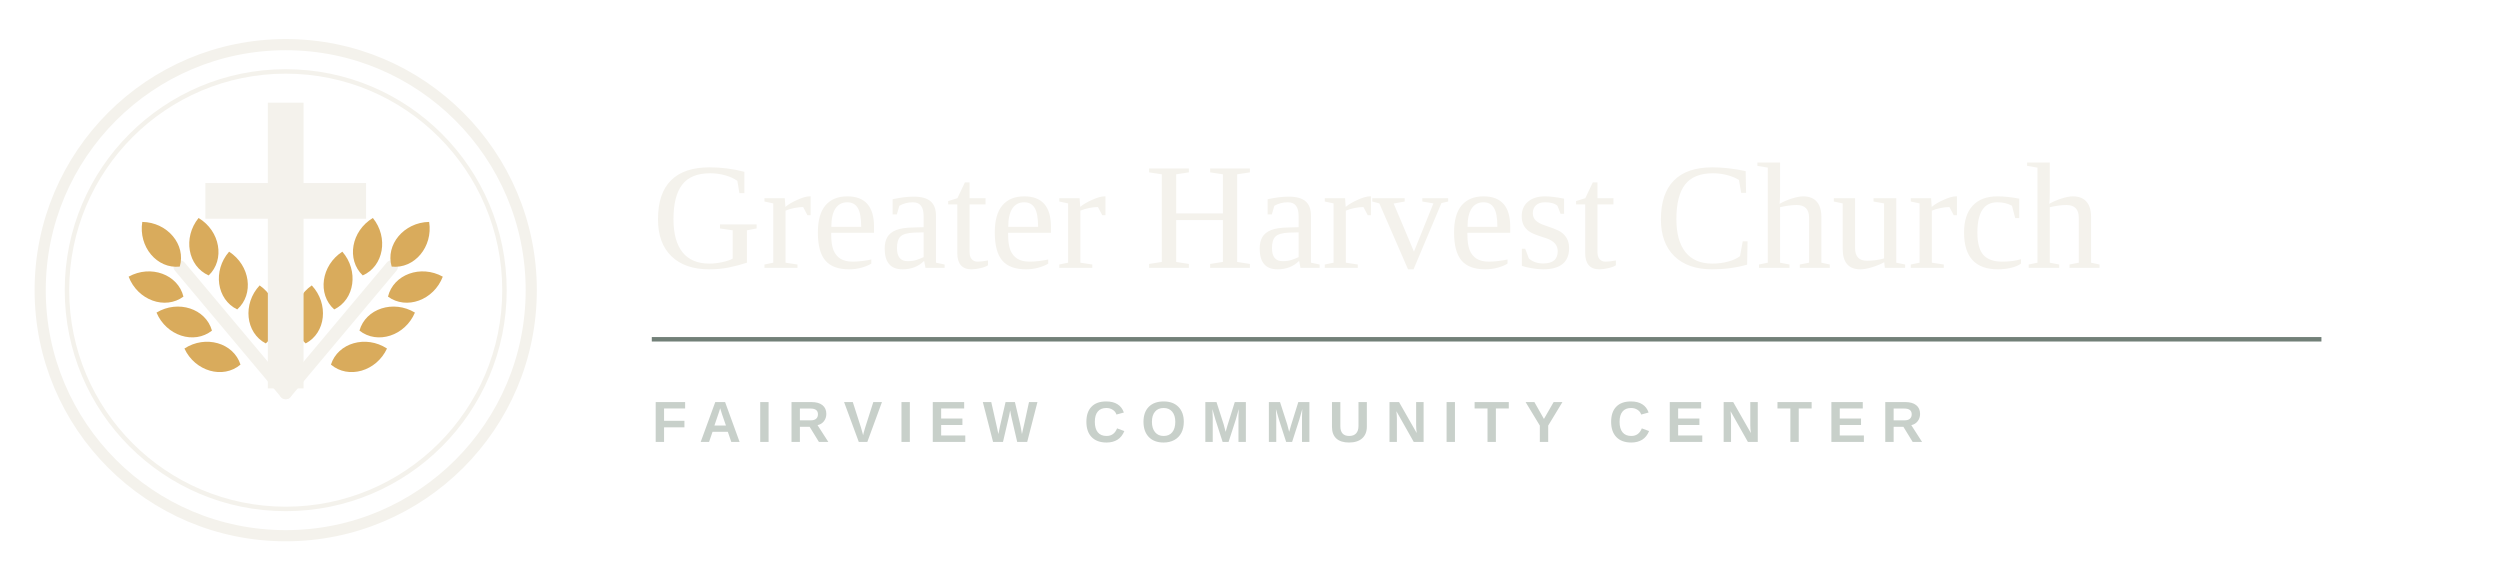
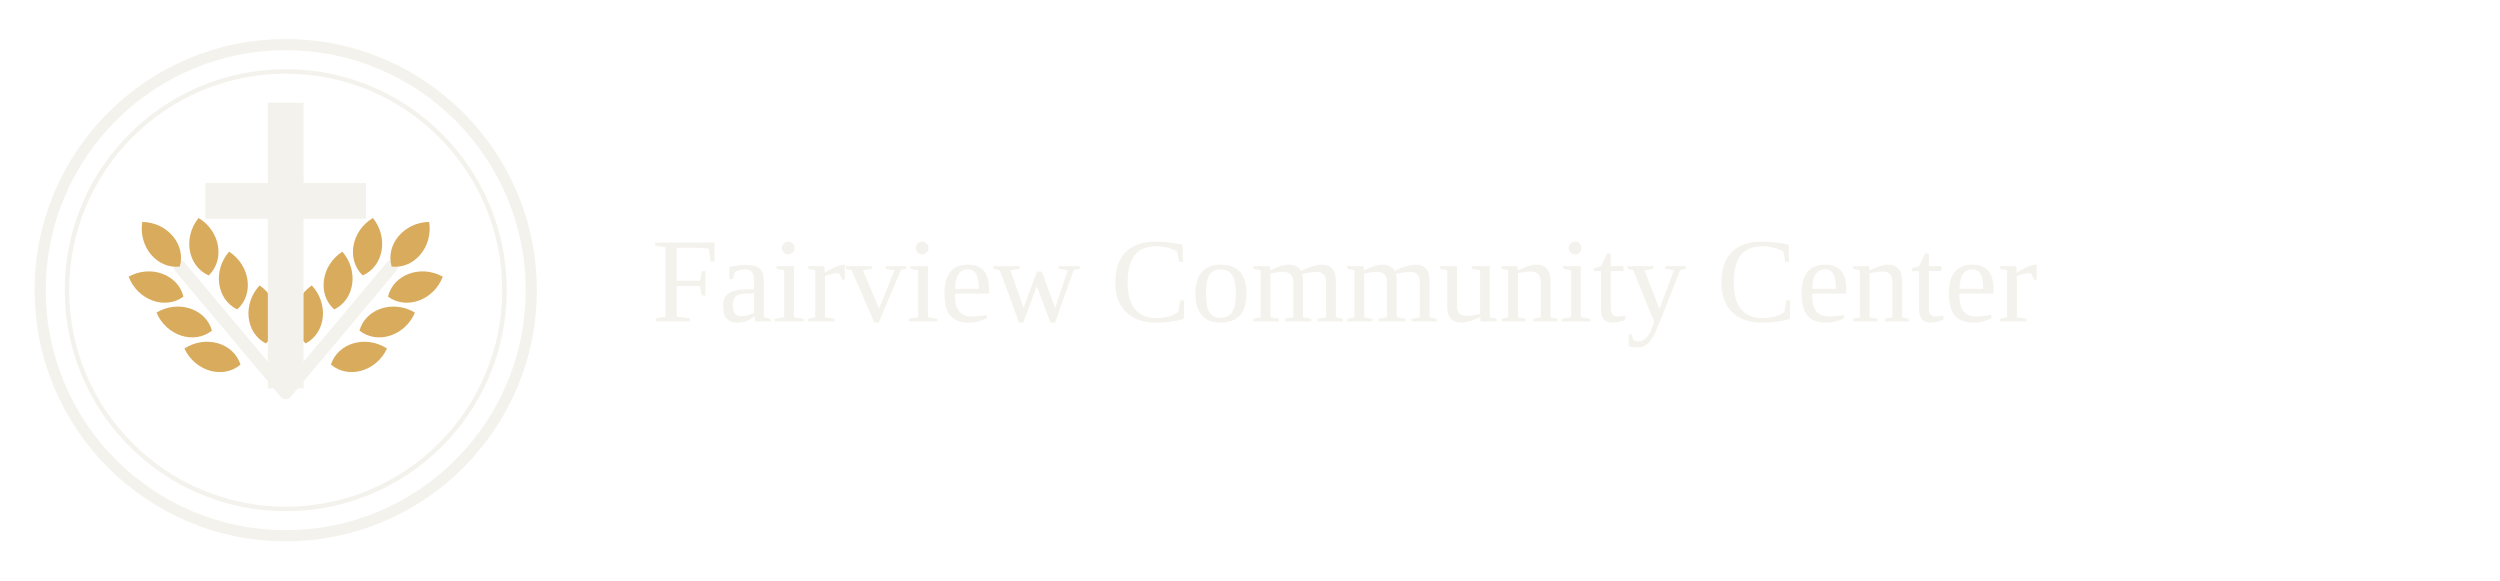
- <svg xmlns="http://www.w3.org/2000/svg" viewBox="0 0 560 130" width="560" height="130" role="img" aria-label="Greater Harvest Church, Fairview Community Center">
+ <svg xmlns="http://www.w3.org/2000/svg" viewBox="0 0 560 130" width="560" height="130" role="img" aria-label="Fairview Community Center">
  <g transform="translate(4 5)">
    <g>
      <circle cx="60" cy="60" r="55" fill="none" stroke="#f4f2ec" stroke-width="2.5" />
      <circle cx="60" cy="60" r="49" fill="none" stroke="#f4f2ec" stroke-width="1" />
      <g transform="translate(60 83) rotate(-40) scale(1.42)">
        <path d="M0 0L0 -26" fill="none" stroke="#f4f2ec" stroke-width="2" stroke-linecap="round" />
        <path d="M0 0C3 -2 3 -6.6 0 -9.2C-3 -6.6 -3 -2 0 0Z" fill="#d9ab5c" transform="translate(0 -26)" />
        <path d="M0 0C3 -2 3 -6.6 0 -9.2C-3 -6.6 -3 -2 0 0Z" fill="#d9ab5c" transform="translate(-2.6 -22) rotate(-30)" />
        <path d="M0 0C3 -2 3 -6.6 0 -9.2C-3 -6.6 -3 -2 0 0Z" fill="#d9ab5c" transform="translate(2.6 -22) rotate(30)" />
        <path d="M0 0C3 -2 3 -6.6 0 -9.2C-3 -6.6 -3 -2 0 0Z" fill="#d9ab5c" transform="translate(-2.6 -15) rotate(-32)" />
        <path d="M0 0C3 -2 3 -6.6 0 -9.2C-3 -6.6 -3 -2 0 0Z" fill="#d9ab5c" transform="translate(2.6 -15) rotate(32)" />
        <path d="M0 0C3 -2 3 -6.6 0 -9.2C-3 -6.6 -3 -2 0 0Z" fill="#d9ab5c" transform="translate(-2.6 -8) rotate(-34)" />
        <path d="M0 0C3 -2 3 -6.6 0 -9.2C-3 -6.6 -3 -2 0 0Z" fill="#d9ab5c" transform="translate(2.6 -8) rotate(34)" />
      </g>
      <g transform="translate(60 83) rotate(40) scale(1.42)">
        <path d="M0 0L0 -26" fill="none" stroke="#f4f2ec" stroke-width="2" stroke-linecap="round" />
        <path d="M0 0C3 -2 3 -6.6 0 -9.2C-3 -6.6 -3 -2 0 0Z" fill="#d9ab5c" transform="translate(0 -26)" />
        <path d="M0 0C3 -2 3 -6.6 0 -9.2C-3 -6.6 -3 -2 0 0Z" fill="#d9ab5c" transform="translate(-2.6 -22) rotate(-30)" />
        <path d="M0 0C3 -2 3 -6.6 0 -9.2C-3 -6.6 -3 -2 0 0Z" fill="#d9ab5c" transform="translate(2.6 -22) rotate(30)" />
        <path d="M0 0C3 -2 3 -6.6 0 -9.2C-3 -6.6 -3 -2 0 0Z" fill="#d9ab5c" transform="translate(-2.6 -15) rotate(-32)" />
        <path d="M0 0C3 -2 3 -6.6 0 -9.2C-3 -6.6 -3 -2 0 0Z" fill="#d9ab5c" transform="translate(2.6 -15) rotate(32)" />
        <path d="M0 0C3 -2 3 -6.6 0 -9.2C-3 -6.6 -3 -2 0 0Z" fill="#d9ab5c" transform="translate(-2.6 -8) rotate(-34)" />
        <path d="M0 0C3 -2 3 -6.6 0 -9.2C-3 -6.6 -3 -2 0 0Z" fill="#d9ab5c" transform="translate(2.6 -8) rotate(34)" />
      </g>
      <rect x="56" y="18" width="8" height="64" fill="#f4f2ec" />
      <rect x="42" y="36" width="36" height="8" fill="#f4f2ec" />
    </g>
  </g>
-   <text x="146" y="60" font-family="Georgia, 'Times New Roman', serif" font-size="34" fill="#f4f2ec">Greater Harvest Church</text>
-   <line x1="146" y1="76" x2="520" y2="76" stroke="#728078" stroke-width="1" />
-   <text x="146" y="99" font-family="Arial, Helvetica, sans-serif" font-size="13" font-weight="bold" letter-spacing="3.4" fill="#c8d0ca">FAIRVIEW COMMUNITY CENTER</text>
+   <text x="146" y="72" font-family="Georgia, 'Times New Roman', serif" font-size="27" fill="#f4f2ec">Fairview Community Center</text>
</svg>
